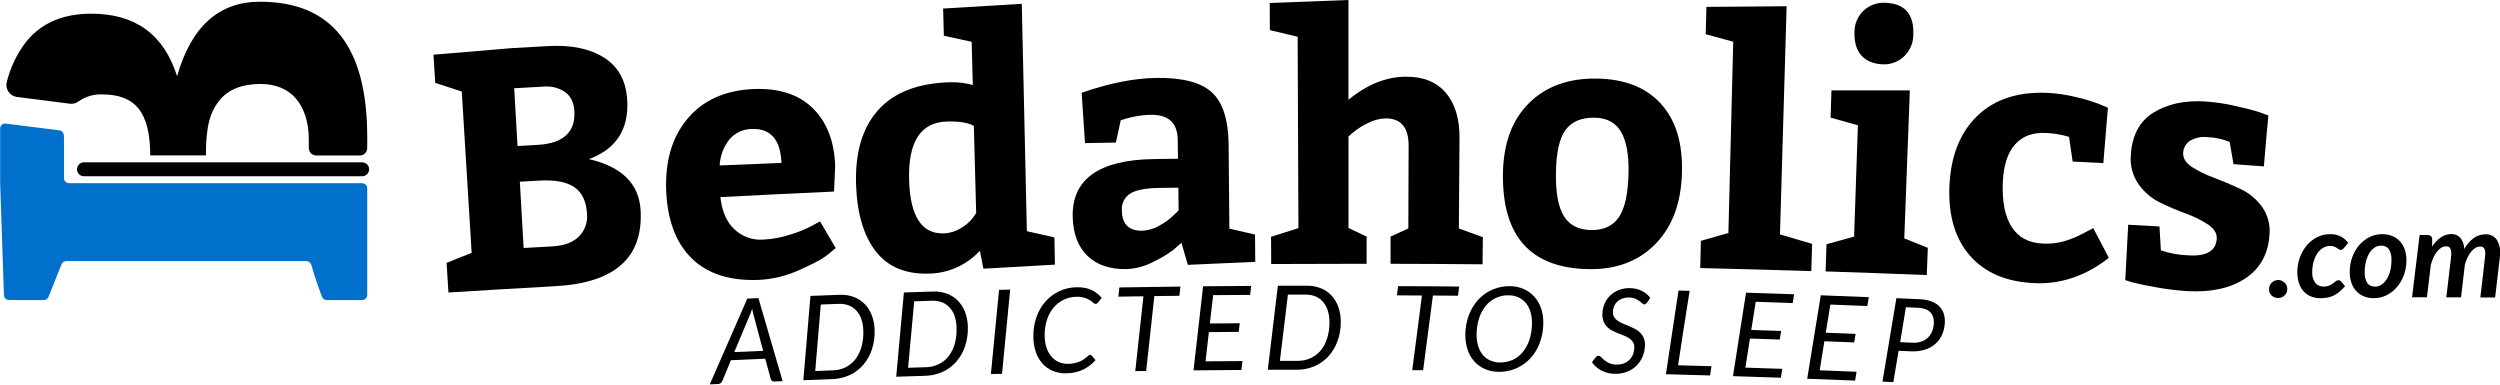
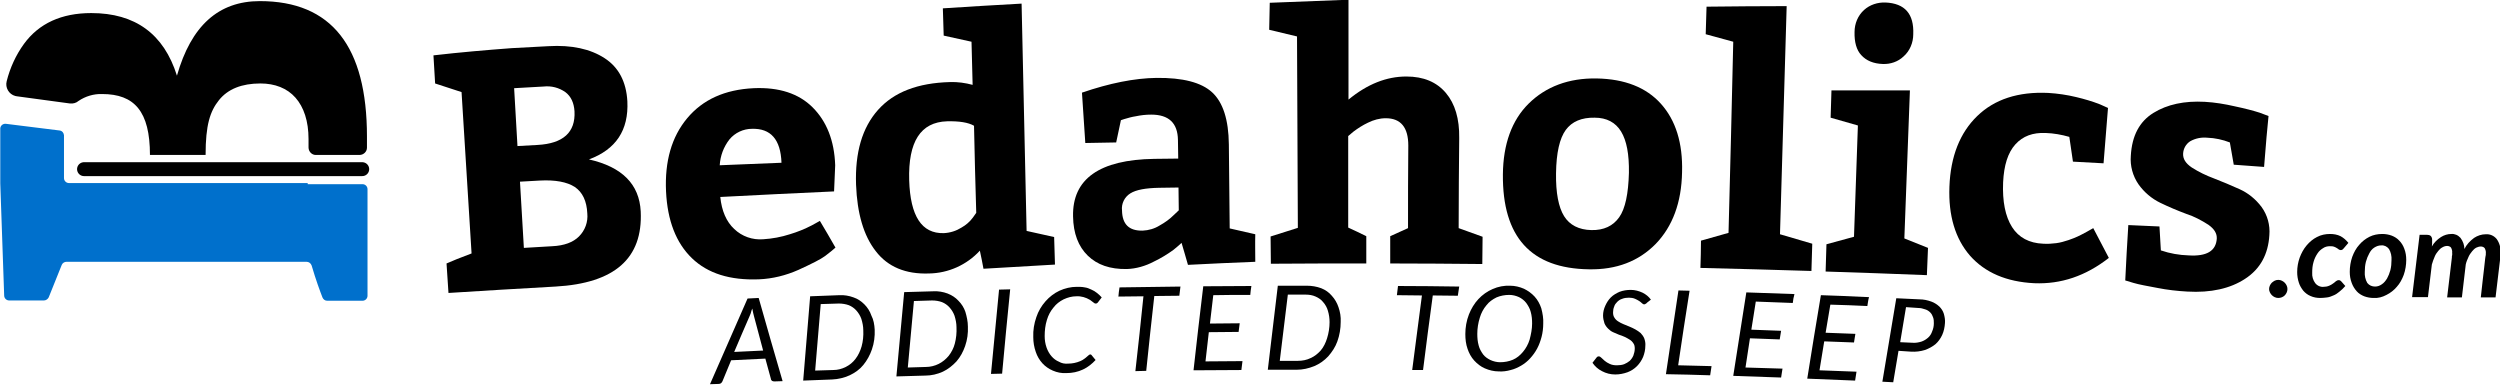
- <svg xmlns="http://www.w3.org/2000/svg" viewBox="0 0 898.61 138.14">
-   <defs>
-     <style>.cls-1{fill:#0070cc;}.cls-2{stroke:#000;stroke-linecap:round;stroke-miterlimit:10;stroke-width:5px;}</style>
-   </defs>
-   <g id="Layer_2" data-name="Layer 2">
-     <g id="Layer_1-2" data-name="Layer 1">
-       <path d="M184,17.3l13.06-.74q12.56-.69,20.23,4.26t8.18,15.45q.78,15.54-13.8,20.93,17.92,4.09,18.61,18.66c.82,16.87-9.37,25.8-30.56,27q-19.26,1.07-38.53,2.28l-.66-10.63q3-1.29,9-3.62-1.77-29-3.55-58-4.76-1.56-9.53-3.09-.31-5.07-.64-10.14Q170,18.43,184,17.3Zm.83,14.42q.6,10.38,1.19,20.77l7.17-.41Q207.06,51.3,206.46,40q-.26-4.65-3.29-6.87a11.66,11.66,0,0,0-7.76-2C191.9,31.32,188.38,31.51,184.87,31.72ZM194,64.91l-7.15.41q.69,11.91,1.37,23.82l10.18-.57q6.38-.36,9.6-3.47a10.18,10.18,0,0,0,3-8.25q-.36-6.6-4.46-9.5T194,64.91Z" />
-       <path d="M299.79,68.85q-20.43.93-40.85,2,.82,7.56,5,11.54a13.62,13.62,0,0,0,10.43,3.73A37.16,37.16,0,0,0,284,84.33a41.71,41.71,0,0,0,7.86-3.18l2.9-1.58q2.82,4.8,5.63,9.59-1.31,1.16-3.69,3c-1.6,1.21-4.81,2.85-9.63,5a39.58,39.58,0,0,1-14.21,3.44q-15.54.64-24.07-7.58t-9.31-24c-.51-10.83,2-19.59,7.56-26.26S260.56,32.43,270.9,32q13.64-.55,21.24,6.89t8.06,20.77C300.06,62.72,299.92,65.79,299.79,68.85ZM270.25,46.36a10.67,10.67,0,0,0-8.08,3.77,16.32,16.32,0,0,0-3.49,9.34q11.1-.48,22.21-.92Q280.4,46,270.25,46.36Z" />
-       <path d="M379.18,95.12q-12.85.7-25.7,1.46-.63-3.22-1.27-6.46a25.37,25.37,0,0,1-18.28,8.23q-12.6.38-19.13-8t-7.09-23.89q-.6-17.35,7.94-26.9t25.93-10a27.17,27.17,0,0,1,8.09,1q-.21-7.77-.41-15.54l-10-2.17L339,3.07q14.13-.88,28.27-1.7L369.1,83.1,379,85.33Q379.07,90.23,379.18,95.12Zm-28.3-18.55q-.42-15.66-.83-31.32-3.14-1.76-9.69-1.57-14.24.41-13.58,21.21.6,19.33,12.37,19a12.63,12.63,0,0,0,6.4-2,14,14,0,0,0,4.14-3.6Z" />
-       <path d="M451.2,94.12q-12.12.51-24.24,1.08-1.15-4-2.3-7.93c-.73.67-1.7,1.51-2.92,2.55a40.35,40.35,0,0,1-7,4.19,22.45,22.45,0,0,1-9.82,2.72c-6,.09-10.64-1.49-14.05-4.78s-5.18-8-5.3-14.09c-.27-13.46,9.46-20.41,29.21-20.69l8.64-.11-.09-6.73q-.1-9.18-9.64-9.06a30.92,30.92,0,0,0-5.56.58,27,27,0,0,0-4.07,1l-1.23.39c-.57,2.66-1.15,5.32-1.72,8l-11.11.2q-.61-9.06-1.21-18.1,14.9-5.17,26.83-5.33,14.13-.2,20,5.21t6,18.73l.27,30.23c3.07.7,6.15,1.41,9.22,2.13C451.15,87.59,451.18,90.85,451.2,94.12ZM403.25,75.7q.11,7.35,7.36,7.23a13,13,0,0,0,6.17-1.86,22.45,22.45,0,0,0,5.05-3.68l1.82-1.73c0-2.73-.06-5.47-.1-8.2l-7,.09q-7.14.11-10.25,2A6.53,6.53,0,0,0,403.25,75.7Z" />
-       <path d="M456.4,1.07Q470.54.5,484.7,0l0,35.86c6.76-5.55,13.72-8.32,20.83-8.29q9.3,0,14.23,5.87t4.85,16.25q-.12,16.22-.23,32.43L533,85.25,532.89,95q-16.53-.15-33.06-.18c0-3.26,0-6.53,0-9.79l6.39-2.92q0-14.87.1-29.74,0-9.78-8.13-9.81a14.36,14.36,0,0,0-6.43,1.64,25,25,0,0,0-5.19,3.24l-1.86,1.6q0,16.45,0,32.92,3.25,1.52,6.51,3.06c0,3.26,0,6.52,0,9.79q-17.14,0-34.29.09l-.06-9.79L466.71,82q-.15-34.4-.28-68.78l-10-2.4Z" />
-       <path d="M574,28.24q15,.24,23,9.06t7.57,24.58q-.36,16.4-9.47,25.75t-24,9.11c-20.8-.33-31.1-11.62-30.88-34.06q.15-16.41,9.29-25.54T574,28.24Zm-.85,14.06q-7.05-.11-10.4,4.37t-3.48,15.62q-.15,10.53,2.86,15.4t9.75,5q6.75.12,10-4.6t3.49-16q.18-9.91-2.75-14.8T573.19,42.3Z" />
-       <path d="M613.37,2.47q14.4-.15,28.82-.22-1.2,41-2.39,82l11.56,3.41q-.15,4.89-.31,9.79-19.95-.63-39.91-1.1.12-4.91.23-9.79l9.89-2.82Q622.15,49.32,623,15l-9.89-2.7Z" />
-       <path d="M658.3,32.5q14.09,0,28.18,0l-2,53.19,8.47,3.39-.39,9.79q-18.18-.72-36.36-1.31.16-4.89.32-9.78,5-1.38,9.92-2.73.69-20,1.37-40L658,42.28Q658.15,37.39,658.3,32.5Zm8.28-20.91A10.46,10.46,0,0,1,670,3.69,10.61,10.61,0,0,1,677.68,1q10.47.39,10.05,11.4a10.66,10.66,0,0,1-3.47,8,10.3,10.3,0,0,1-7.38,2.73c-3.39-.12-6-1.17-7.78-3.15S666.46,15.18,666.58,11.59Z" />
-       <path d="M752.41,82,758,92.68q-12.43,9.76-26.84,9.09-15.06-.7-23.06-9.85t-7.4-24.81q.66-16.38,10-25.43t25.5-8.29a54.1,54.1,0,0,1,10.11,1.53,60.74,60.74,0,0,1,8.45,2.57l2.91,1.25q-.81,9.94-1.64,19.89L745,58.07q-.65-4.44-1.3-8.88a32.62,32.62,0,0,0-8.48-1.39q-6.91-.33-10.9,4.09T719.9,65.48q-.45,10.39,3.17,16.07t11.22,6a23.88,23.88,0,0,0,4.68-.21,22.58,22.58,0,0,0,4.36-1.07c1.42-.5,2.52-.94,3.32-1.31s1.9-.92,3.29-1.67Z" />
-       <path d="M776.21,81.4l.51,8.6a35.29,35.29,0,0,0,10,1.79c6.45.38,9.82-1.63,10.08-6,.11-1.87-.9-3.55-3-5a35.75,35.75,0,0,0-7.91-3.95,101.69,101.69,0,0,1-9.4-4,20.46,20.46,0,0,1-7.79-6.62,15.73,15.73,0,0,1-2.79-10.32q.57-10.76,8.14-15.43t18.5-4a67.87,67.87,0,0,1,10.66,1.55q5.7,1.26,9,2.33l3.16,1.17q-.63,6.09-1.63,18.29L802.82,59,801.44,51a23.37,23.37,0,0,0-8.08-1.71,10,10,0,0,0-6.15,1.3A5.38,5.38,0,0,0,784.73,55c-.11,1.87.93,3.53,3.12,5a40,40,0,0,0,7.94,3.89q4.65,1.75,9.34,3.93A20.23,20.23,0,0,1,813,74.24a15,15,0,0,1,2.76,10.1q-.66,10.39-8.67,15.71t-20.84,4.59a94.93,94.93,0,0,1-10.73-1.28c-3.72-.66-6.6-1.24-8.61-1.76l-3-.9q.52-10,1.06-19.92Z" />
-       <path d="M25.22,37.29a4.27,4.27,0,0,0,3.05-.87,13.69,13.69,0,0,1,8.52-2.48C48.4,33.94,54,40.1,54,55.85H74c0-10.75,1.62-15.67,4.8-19.67s8.16-6,14.9-6c5.24,0,9.58,1.72,12.58,5.15S111,43.73,111,50.22v3a2.66,2.66,0,0,0,2.67,2.67h15.66A2.66,2.66,0,0,0,132,53.18v-3.9C132,16.84,119.31.62,93.48.62,78.63.62,68.77,9.54,63.65,27.39c-4.74-15-15-22.47-30.83-22.47C22.09,4.92,14,8.64,8.61,16.06A39.54,39.54,0,0,0,2.43,29.48a4.34,4.34,0,0,0,3.66,5.37Z" />
-       <path class="cls-1" d="M110.56,65.85H24.83A1.83,1.83,0,0,1,23,64V49.85c0-.44,0-.86-.05-1.28a1.84,1.84,0,0,0-1.6-1.72L2.05,44.42a1.79,1.79,0,0,0-2,1.66V65.76l1.37,40.32a1.83,1.83,0,0,0,1.83,1.77H15.73a1.82,1.82,0,0,0,1.7-1.15L22.12,95a1.84,1.84,0,0,1,1.7-1.15h86.3a1.82,1.82,0,0,1,1.75,1.31c1.57,5.37,2.86,8.85,3.86,11.51a1.82,1.82,0,0,0,1.71,1.18h12.73A1.83,1.83,0,0,0,132,106V67.68a1.83,1.83,0,0,0-1.83-1.83Z" />
-       <path d="M815.6,103.89a3.34,3.34,0,0,1,.26-1.29,2.91,2.91,0,0,1,.69-1,3.42,3.42,0,0,1,1.05-.69,3.24,3.24,0,0,1,2.59,0,3.42,3.42,0,0,1,1,.69,3.24,3.24,0,0,1,.71,1,3.34,3.34,0,0,1,.26,1.29,3.27,3.27,0,0,1-.26,1.29,3.31,3.31,0,0,1-.71,1,3.32,3.32,0,0,1-2.34.94,3.46,3.46,0,0,1-1.3-.25,3.42,3.42,0,0,1-1.05-.69,3,3,0,0,1-.69-1A3.27,3.27,0,0,1,815.6,103.89Z" />
-       <path d="M840.82,104.93a9.9,9.9,0,0,1-2.07,1.33,8.33,8.33,0,0,1-2.2.71,14.15,14.15,0,0,1-2.53.21,8.52,8.52,0,0,1-3.47-.67,7.17,7.17,0,0,1-2.61-1.88,8.34,8.34,0,0,1-1.62-2.95,12.38,12.38,0,0,1-.56-3.83,15.55,15.55,0,0,1,.87-5.2,14.19,14.19,0,0,1,2.45-4.36,12,12,0,0,1,3.72-3,10,10,0,0,1,4.71-1.12,8.32,8.32,0,0,1,3.78.78,8.22,8.22,0,0,1,2.78,2.36l-1.72,2a3.13,3.13,0,0,1-.44.36,1,1,0,0,1-.56.16,1.14,1.14,0,0,1-.68-.23c-.2-.15-.44-.32-.71-.49a5.18,5.18,0,0,0-1-.49,4.51,4.51,0,0,0-1.56-.23,4.57,4.57,0,0,0-2.37.68A6.49,6.49,0,0,0,833,91a10.26,10.26,0,0,0-1.37,3,13.71,13.71,0,0,0-.51,3.86,5.85,5.85,0,0,0,1.09,3.8,3.56,3.56,0,0,0,2.94,1.34,5.11,5.11,0,0,0,2.06-.36,6.34,6.34,0,0,0,1.38-.78q.57-.42,1-.78a1.52,1.52,0,0,1,1-.36,1,1,0,0,1,.51.14,1.55,1.55,0,0,1,.45.36l1.37,1.65A19.89,19.89,0,0,1,840.82,104.93Z" />
-       <path d="M853.21,107.18a9.43,9.43,0,0,1-3.44-.62,7.57,7.57,0,0,1-2.72-1.82,8.62,8.62,0,0,1-1.8-2.95,11.21,11.21,0,0,1-.65-4,15.62,15.62,0,0,1,.92-5.4,13.78,13.78,0,0,1,2.53-4.34,12,12,0,0,1,3.74-2.88,10.3,10.3,0,0,1,4.56-1,9.17,9.17,0,0,1,3.43.62,7.61,7.61,0,0,1,2.74,1.82,8.37,8.37,0,0,1,1.8,2.94,11.2,11.2,0,0,1,.66,4,15,15,0,0,1-.94,5.37,13.91,13.91,0,0,1-2.54,4.34,11.8,11.8,0,0,1-3.74,2.9A10,10,0,0,1,853.21,107.18Zm.48-4.14a4.1,4.1,0,0,0,2.44-.78,6.57,6.57,0,0,0,1.86-2.07,10.7,10.7,0,0,0,1.19-3,15.22,15.22,0,0,0,.41-3.62,6.93,6.93,0,0,0-.92-4,3.24,3.24,0,0,0-2.8-1.28,4.18,4.18,0,0,0-2.45.76,6.55,6.55,0,0,0-1.85,2.07,10.87,10.87,0,0,0-1.17,3,15.32,15.32,0,0,0-.42,3.64,6.92,6.92,0,0,0,.92,4A3.21,3.21,0,0,0,853.69,103Z" />
-       <path d="M867,106.85l2.72-22.39h2.73a2,2,0,0,1,1.31.4,1.53,1.53,0,0,1,.47,1.24v.06s0,.13,0,.3,0,.42,0,.76,0,.83-.06,1.45a11.28,11.28,0,0,1,3.26-3.41,6.77,6.77,0,0,1,3.69-1.12,4.07,4.07,0,0,1,3.26,1.37,6.73,6.73,0,0,1,1.38,4,12.06,12.06,0,0,1,3.48-4,7.24,7.24,0,0,1,4.15-1.29,4.68,4.68,0,0,1,3.87,1.69,7.58,7.58,0,0,1,1.36,4.87c0,.29,0,.6,0,.92a8.64,8.64,0,0,1-.09,1l-1.67,14.23h-5.32c.29-2.47.53-4.57.74-6.29s.37-3.16.5-4.31.23-2.06.3-2.72.13-1.16.17-1.51.06-.6.06-.72,0-.22,0-.3a3.16,3.16,0,0,0-.43-1.88,1.65,1.65,0,0,0-1.42-.58,3.28,3.28,0,0,0-1.61.44,5.53,5.53,0,0,0-1.49,1.26,9.61,9.61,0,0,0-1.31,2A17.88,17.88,0,0,0,886,95l-1.39,11.88h-5.3L881,92.62c0-.31,0-.6.07-.86s0-.52,0-.76a3.23,3.23,0,0,0-.43-1.88,1.61,1.61,0,0,0-1.41-.58,3.27,3.27,0,0,0-1.65.46,5.42,5.42,0,0,0-1.52,1.32,10.56,10.56,0,0,0-1.31,2.09,18.72,18.72,0,0,0-1,2.76l-1.4,11.68Z" />
-       <path d="M281.31,137l-3,.13a1.24,1.24,0,0,1-.83-.23,1.35,1.35,0,0,1-.43-.67q-1-3.65-2-7.3l-12.32.55c-1,2.51-2.08,5-3.11,7.52a1.89,1.89,0,0,1-.55.69,1.53,1.53,0,0,1-.86.33l-3.08.14q6.69-15.42,13.48-30.83l4-.18Q277,122.06,281.31,137Zm-17.38-10.44,10.37-.46L271,113.72q-.15-.54-.33-1.23c-.12-.46-.23-.95-.32-1.48-.18.54-.35,1-.54,1.53s-.36.9-.52,1.28Q266.59,120.18,263.93,126.54Z" />
-       <path d="M314.37,118.5a19.81,19.81,0,0,1-.95,7.06,16.49,16.49,0,0,1-3.1,5.55,14.5,14.5,0,0,1-4.87,3.68,16,16,0,0,1-6.26,1.48l-10.43.4q1.26-15.15,2.55-30.31l10.47-.39a12.88,12.88,0,0,1,5.09.76,10.82,10.82,0,0,1,3.92,2.53,11.82,11.82,0,0,1,2.55,4A15.44,15.44,0,0,1,314.37,118.5Zm-4.06.23a13.49,13.49,0,0,0-.72-4.09,8.68,8.68,0,0,0-1.79-3,7.17,7.17,0,0,0-2.72-1.87,8.91,8.91,0,0,0-3.57-.55l-6.48.24q-1,12-2,23.9l6.45-.24A11.09,11.09,0,0,0,304,132a10.2,10.2,0,0,0,3.48-2.89,13.08,13.08,0,0,0,2.18-4.46A19.05,19.05,0,0,0,310.31,118.73Z" />
-       <path d="M347.88,117.47a19.71,19.71,0,0,1-1,7,16.55,16.55,0,0,1-3.14,5.53,14.67,14.67,0,0,1-4.9,3.65,16,16,0,0,1-6.27,1.43l-10.43.33,2.76-30.29,10.48-.33a13,13,0,0,1,5.08.8,10.64,10.64,0,0,1,3.9,2.56,11.81,11.81,0,0,1,2.53,4A15.49,15.49,0,0,1,347.88,117.47Zm-4.06.19a13.25,13.25,0,0,0-.7-4.09,8.53,8.53,0,0,0-1.76-3,7.29,7.29,0,0,0-2.71-1.89,8.83,8.83,0,0,0-3.56-.58l-6.48.2q-1.11,11.94-2.21,23.89l6.45-.2a10.93,10.93,0,0,0,4.59-1.1A10.19,10.19,0,0,0,341,128a13,13,0,0,0,2.2-4.45A19,19,0,0,0,343.82,117.66Z" />
-       <path d="M360.17,134.36l-4,.1q1.46-15.14,2.93-30.27l4-.09Q361.63,119.22,360.17,134.36Z" />
-       <path d="M383.87,130.78a11.51,11.51,0,0,0,4.35-.88,7.48,7.48,0,0,0,1.39-.78c.38-.28.72-.53,1-.76l.71-.59a1,1,0,0,1,.53-.24.63.63,0,0,1,.32.07.91.91,0,0,1,.21.18l1.4,1.68a14.61,14.61,0,0,1-4.5,3.42,14.31,14.31,0,0,1-6,1.3,11.59,11.59,0,0,1-4.87-.87,10.09,10.09,0,0,1-3.69-2.63,11.91,11.91,0,0,1-2.37-4.08,16.57,16.57,0,0,1-.91-5.27,20.26,20.26,0,0,1,1.06-7.23,17.11,17.11,0,0,1,3.26-5.69,15.29,15.29,0,0,1,5-3.75,15.12,15.12,0,0,1,6.23-1.41,14.14,14.14,0,0,1,2.93.22,9.84,9.84,0,0,1,2.41.75,9.43,9.43,0,0,1,2,1.23,12.15,12.15,0,0,1,1.67,1.62l-1.32,1.66a2.14,2.14,0,0,1-.38.36,1,1,0,0,1-.53.14,1.19,1.19,0,0,1-.81-.4,8,8,0,0,0-1.17-.9,8.27,8.27,0,0,0-4.91-1.25,10.92,10.92,0,0,0-4.58,1.07,10.71,10.71,0,0,0-3.65,2.88,13.28,13.28,0,0,0-2.37,4.46,17.64,17.64,0,0,0-.77,5.83,13.06,13.06,0,0,0,.7,4.18,9.29,9.29,0,0,0,1.76,3.11,7.35,7.35,0,0,0,2.63,1.94A7.84,7.84,0,0,0,383.87,130.78Z" />
-       <path d="M424.3,103c-.13,1.11-.25,2.21-.38,3.32l-9,.1q-1.47,13.47-2.93,26.92l-3.92.06Q409.54,120,411,106.5l-9,.13c.11-1.1.23-2.21.35-3.31Q413.33,103.14,424.3,103Z" />
-       <path d="M449.35,106q-6.64,0-13.29.09c-.39,3.4-.79,6.79-1.18,10.19l10.74-.09c-.13,1-.25,2.07-.38,3.1l-10.72.09q-.58,5.25-1.19,10.5,6.63-.06,13.27-.1c-.13,1.06-.26,2.13-.38,3.2q-8.61.06-17.22.14,1.71-15.1,3.45-30.22,8.64-.07,17.28-.13C449.6,103.89,449.48,105,449.35,106Z" />
-       <path d="M481.93,115.71a19.72,19.72,0,0,1-1.2,7,16.62,16.62,0,0,1-3.29,5.43,14.7,14.7,0,0,1-5,3.51,15.83,15.83,0,0,1-6.31,1.25l-10.43,0q1.8-15.1,3.62-30.2l10.47,0a13,13,0,0,1,5.06.94,10.79,10.79,0,0,1,3.83,2.67,11.81,11.81,0,0,1,2.41,4.11A15.71,15.71,0,0,1,481.93,115.71Zm-4.06.09a13.47,13.47,0,0,0-.58-4.11,9,9,0,0,0-1.67-3.11,7.4,7.4,0,0,0-2.66-2,8.9,8.9,0,0,0-3.54-.68l-6.49,0q-1.44,11.9-2.88,23.81l6.45,0a10.92,10.92,0,0,0,4.62-1A10.26,10.26,0,0,0,474.7,126a12.89,12.89,0,0,0,2.33-4.38A18.84,18.84,0,0,0,477.87,115.8Z" />
-       <path d="M524.51,103c-.16,1.1-.31,2.2-.46,3.3l-9-.08q-1.77,13.42-3.51,26.85l-3.92,0q1.74-13.43,3.49-26.85l-9-.06.42-3.3Q513.53,102.87,524.51,103Z" />
-       <path d="M554.72,116.34a20.44,20.44,0,0,1-.63,4.85,18.67,18.67,0,0,1-1.62,4.22,15.83,15.83,0,0,1-2.48,3.47,15.17,15.17,0,0,1-3.22,2.61,15.42,15.42,0,0,1-3.84,1.63,15.79,15.79,0,0,1-4.32.53,12.26,12.26,0,0,1-5-1.06,10.91,10.91,0,0,1-3.76-2.79,12,12,0,0,1-2.36-4.21,16.16,16.16,0,0,1-.78-5.31A20.16,20.16,0,0,1,528,113.2a16.89,16.89,0,0,1,3.4-5.53,15,15,0,0,1,5.09-3.59,15.36,15.36,0,0,1,6.34-1.22,12.25,12.25,0,0,1,5,1.08,11.25,11.25,0,0,1,3.77,2.82A12.36,12.36,0,0,1,554,111,16,16,0,0,1,554.72,116.34Zm-4.06,0a13.7,13.7,0,0,0-.52-4.17,9.39,9.39,0,0,0-1.64-3.2,7.42,7.42,0,0,0-2.64-2.06,8.59,8.59,0,0,0-3.54-.77,10.57,10.57,0,0,0-4.61.94,10.35,10.35,0,0,0-3.64,2.81,13.72,13.72,0,0,0-2.4,4.45,19,19,0,0,0-.91,5.85,13.53,13.53,0,0,0,.54,4.16,9.39,9.39,0,0,0,1.64,3.18,7.27,7.27,0,0,0,2.62,2,8.46,8.46,0,0,0,3.52.76,10.71,10.71,0,0,0,4.63-.93,10.2,10.2,0,0,0,3.62-2.78,13.53,13.53,0,0,0,2.41-4.43A19.29,19.29,0,0,0,550.66,116.36Z" />
-       <path d="M592,108.82a2.06,2.06,0,0,1-.46.44.79.79,0,0,1-.51.15,1.15,1.15,0,0,1-.75-.39,11.35,11.35,0,0,0-1-.82,8,8,0,0,0-1.5-.84,5.8,5.8,0,0,0-2.21-.42,6.4,6.4,0,0,0-2.43.37,5.15,5.15,0,0,0-1.82,1.11,4.82,4.82,0,0,0-1.14,1.67,5.47,5.47,0,0,0-.43,2.07,3.19,3.19,0,0,0,.47,1.86,4.63,4.63,0,0,0,1.3,1.31,10.27,10.27,0,0,0,1.87,1l2.15.89c.73.31,1.44.64,2.14,1a7.78,7.78,0,0,1,1.87,1.35,6.1,6.1,0,0,1,1.28,1.91,6.22,6.22,0,0,1,.44,2.66,11.08,11.08,0,0,1-.83,4,10,10,0,0,1-2.2,3.29,10.16,10.16,0,0,1-3.4,2.19,11.16,11.16,0,0,1-4.42.75,10.59,10.59,0,0,1-4.79-1.17,9.82,9.82,0,0,1-3.43-3l1.43-1.84a1.27,1.27,0,0,1,.43-.37,1.07,1.07,0,0,1,.55-.14,1.31,1.31,0,0,1,.86.49,14.52,14.52,0,0,0,1.16,1.08,7.84,7.84,0,0,0,1.75,1.09,6.38,6.38,0,0,0,2.62.53,7.18,7.18,0,0,0,2.64-.4,5.78,5.78,0,0,0,2-1.24,5.71,5.71,0,0,0,1.3-1.94,7,7,0,0,0,.5-2.53,3.47,3.47,0,0,0-.46-1.94,4.42,4.42,0,0,0-1.3-1.32,9.19,9.19,0,0,0-1.85-1c-.69-.28-1.4-.56-2.14-.84a22.62,22.62,0,0,1-2.13-.95,7.71,7.71,0,0,1-1.85-1.33,6,6,0,0,1-1.29-1.94,7,7,0,0,1-.45-2.82,9.57,9.57,0,0,1,.76-3.54,8.87,8.87,0,0,1,2-3,9.59,9.59,0,0,1,3.14-2,10.31,10.31,0,0,1,4.13-.68,9.57,9.57,0,0,1,4.18,1,8.37,8.37,0,0,1,3,2.5Z" />
-       <path d="M603.18,131.3l12,.33c-.17,1.11-.33,2.21-.5,3.32q-7.95-.24-15.88-.44,2.25-15,4.53-30.08l4,.11Q605.19,117.92,603.18,131.3Z" />
-       <path d="M644.36,108.94l-13.28-.46q-.81,5.07-1.6,10.13l10.73.36c-.17,1-.33,2.06-.5,3.08L629,121.69q-.82,5.22-1.63,10.45l13.26.44-.51,3.19-17.21-.57q2.33-15,4.69-30,8.64.27,17.28.58C644.7,106.8,644.53,107.87,644.36,108.94Z" />
-       <path d="M671.2,110q-6.65-.28-13.28-.53-.84,5.06-1.66,10.12,5.37.19,10.73.42c-.17,1-.35,2-.52,3.07l-10.71-.41-1.68,10.43,13.25.52c-.18,1.06-.35,2.12-.53,3.18q-8.59-.35-17.21-.66,2.43-15,4.87-30,8.64.33,17.27.68C671.55,107.83,671.37,108.9,671.2,110Z" />
-       <path d="M682.44,126.09l-1.89,11.26-3.91-.17q2.48-15,5-30l8.37.37a13.85,13.85,0,0,1,4.17.76,7.76,7.76,0,0,1,2.86,1.76,6.74,6.74,0,0,1,1.61,2.6,9.08,9.08,0,0,1,.41,3.31,11.6,11.6,0,0,1-1,4.33,9.49,9.49,0,0,1-2.43,3.32,10.64,10.64,0,0,1-3.77,2.07,14.33,14.33,0,0,1-5,.58Zm2.63-15.66Q684,116.72,683,123l4.4.19a8.47,8.47,0,0,0,3.19-.4,6.41,6.41,0,0,0,2.37-1.42,6.59,6.59,0,0,0,1.53-2.27,8.9,8.9,0,0,0,.62-2.94,6.19,6.19,0,0,0-.26-2.2,4.4,4.4,0,0,0-1-1.7,4.79,4.79,0,0,0-1.78-1.14,7.92,7.92,0,0,0-2.54-.48Z" />
-       <line class="cls-2" x1="130.18" y1="60.85" x2="30.18" y2="60.85" />
+ <svg xmlns="http://www.w3.org/2000/svg" version="1.1" id="Layer_1" x="0px" y="0px" viewBox="-30 211.9 898.6 138.1" style="enable-background:new -30 211.9 898.6 138.1;" xml:space="preserve">
+   <style type="text/css">
+ 	.st0{fill:#0070CC;}
+ 	.st1{fill:none;stroke:#000000;stroke-width:5;stroke-linecap:round;stroke-miterlimit:10;}
+ </style>
+   <g id="Layer_2">
+     <g id="Layer_1-2">
+       <path d="M154,229.2l13.1-0.7c8.4-0.5,15.1,1,20.2,4.3c5.1,3.3,7.8,8.5,8.2,15.5c0.5,10.4-4.1,17.3-13.8,20.9    c11.9,2.7,18.1,8.9,18.6,18.7c0.8,16.9-9.4,25.8-30.6,27c-12.8,0.7-25.7,1.5-38.5,2.3l-0.7-10.6c2-0.9,5-2.1,9-3.6    c-1.2-19.3-2.4-38.7-3.6-58c-3.2-1-6.3-2.1-9.5-3.1c-0.2-3.4-0.4-6.8-0.6-10.1C135.3,230.7,144.7,229.9,154,229.2z M154.8,243.6    c0.4,6.9,0.8,13.8,1.2,20.8l7.2-0.4c9.2-0.5,13.7-4.5,13.3-12.1c-0.2-3.1-1.3-5.4-3.3-6.9c-2.3-1.6-5-2.3-7.8-2    C161.9,243.2,158.4,243.4,154.8,243.6L154.8,243.6z M164,276.8l-7.1,0.4c0.5,7.9,0.9,15.9,1.4,23.8l10.2-0.6    c4.3-0.2,7.5-1.4,9.6-3.5c2.2-2.2,3.3-5.2,3-8.3c-0.2-4.4-1.7-7.6-4.5-9.5C173.8,277.3,169.6,276.5,164,276.8z" />
+       <path d="M269.8,280.7c-13.6,0.6-27.2,1.3-40.9,2c0.5,5,2.2,8.9,5,11.5c2.8,2.7,6.6,4,10.4,3.7c3.3-0.2,6.5-0.8,9.6-1.8    c2.7-0.8,5.4-1.9,7.9-3.2l2.9-1.6c1.9,3.2,3.8,6.4,5.6,9.6c-0.9,0.8-2.1,1.8-3.7,3c-1.6,1.2-4.8,2.8-9.6,5    c-4.5,2-9.3,3.2-14.2,3.4c-10.4,0.4-18.4-2.1-24.1-7.6c-5.7-5.5-8.8-13.5-9.3-24c-0.5-10.8,2-19.6,7.6-26.3    c5.6-6.7,13.5-10.3,23.9-10.8c9.1-0.4,16.2,1.9,21.2,6.9s7.8,11.9,8.1,20.8C270.1,274.6,269.9,277.6,269.8,280.7z M240.3,258.2    c-3.1,0-6.1,1.4-8.1,3.8c-2.1,2.7-3.3,5.9-3.5,9.3c7.4-0.3,14.8-0.6,22.2-0.9C250.6,262,247,258,240.3,258.2z" />
+       <path d="M349.2,307c-8.6,0.5-17.1,1-25.7,1.5c-0.4-2.1-0.8-4.3-1.3-6.5c-4.7,5.1-11.3,8.1-18.3,8.2c-8.4,0.3-14.8-2.4-19.1-8    c-4.4-5.6-6.7-13.6-7.1-23.9c-0.4-11.6,2.2-20.5,7.9-26.9c5.7-6.4,14.3-9.7,25.9-10c2.7-0.1,5.5,0.3,8.1,1    c-0.1-5.2-0.3-10.4-0.4-15.5l-10-2.2l-0.3-9.8c9.4-0.6,18.8-1.2,28.3-1.7l1.8,81.7l9.9,2.2C349,300.5,349.1,303.7,349.2,307z     M320.9,288.4c-0.3-10.4-0.6-20.9-0.8-31.3c-2.1-1.2-5.3-1.7-9.7-1.6c-9.5,0.3-14,7.3-13.6,21.2c0.4,12.9,4.5,19.2,12.4,19    c2.3-0.1,4.5-0.8,6.4-2c1.6-0.9,3-2.1,4.1-3.6L320.9,288.4z" />
+       <path d="M421.2,306c-8.1,0.3-16.2,0.7-24.2,1.1c-0.8-2.7-1.5-5.3-2.3-7.9c-0.7,0.7-1.7,1.5-2.9,2.5c-2.2,1.6-4.5,3-7,4.2    c-3,1.6-6.4,2.6-9.8,2.7c-6,0.1-10.6-1.5-14-4.8c-3.4-3.3-5.2-8-5.3-14.1c-0.3-13.5,9.5-20.4,29.2-20.7l8.6-0.1l-0.1-6.7    c-0.1-6.1-3.3-9.1-9.6-9.1c-1.9,0-3.7,0.2-5.6,0.6c-1.4,0.2-2.7,0.6-4.1,1l-1.2,0.4c-0.6,2.7-1.1,5.3-1.7,8l-11.1,0.2    c-0.4-6-0.8-12.1-1.2-18.1c9.9-3.4,18.9-5.2,26.8-5.3c9.4-0.1,16.1,1.6,20,5.2c3.9,3.6,5.9,9.8,6,18.7l0.3,30.2    c3.1,0.7,6.1,1.4,9.2,2.1C421.1,299.5,421.2,302.7,421.2,306z M373.3,287.6c0.1,4.9,2.5,7.3,7.4,7.2c2.2-0.1,4.3-0.7,6.2-1.9    c1.8-1,3.5-2.2,5-3.7l1.8-1.7c0-2.7-0.1-5.5-0.1-8.2l-7,0.1c-4.8,0.1-8.2,0.7-10.3,2C374.2,282.7,373,285.1,373.3,287.6z" />
+       <path d="M426.4,212.9c9.4-0.4,18.9-0.7,28.3-1.1v35.9c6.8-5.6,13.7-8.3,20.8-8.3c6.2,0,10.9,2,14.2,5.9s4.9,9.3,4.8,16.2    c-0.1,10.8-0.2,21.6-0.2,32.4l8.6,3.1l-0.1,9.8c-11-0.1-22-0.2-33.1-0.2c0-3.3,0-6.5,0-9.8l6.4-2.9c0-9.9,0-19.8,0.1-29.7    c0-6.5-2.7-9.8-8.1-9.8c-2.2,0-4.4,0.6-6.4,1.6c-1.9,0.9-3.6,2-5.2,3.2l-1.9,1.6c0,11,0,21.9,0,32.9c2.2,1,4.3,2,6.5,3.1    c0,3.3,0,6.5,0,9.8c-11.4,0-22.9,0-34.3,0.1l-0.1-9.8l9.8-3.1c-0.1-22.9-0.2-45.9-0.3-68.8l-10-2.4L426.4,212.9z" />
+       <path d="M544,240.1c10,0.2,17.7,3.2,23,9.1c5.3,5.9,7.9,14.1,7.6,24.6c-0.2,10.9-3.4,19.5-9.5,25.8c-6.1,6.2-14.1,9.3-24,9.1    c-20.8-0.3-31.1-11.6-30.9-34.1c0.1-10.9,3.2-19.5,9.3-25.5S533.8,239.9,544,240.1z M543.2,254.2c-4.7-0.1-8.2,1.4-10.4,4.4    s-3.4,8.2-3.5,15.6c-0.1,7,0.9,12.2,2.9,15.4c2,3.2,5.3,4.9,9.8,5c4.5,0.1,7.8-1.5,10-4.6s3.3-8.5,3.5-16    c0.1-6.6-0.8-11.5-2.8-14.8C550.7,255.9,547.5,254.2,543.2,254.2L543.2,254.2z" />
+       <path d="M583.4,214.3c9.6-0.1,19.2-0.2,28.8-0.2c-0.8,27.3-1.6,54.7-2.4,82l11.6,3.4c-0.1,3.3-0.2,6.5-0.3,9.8    c-13.3-0.4-26.6-0.8-39.9-1.1c0.1-3.3,0.2-6.5,0.2-9.8l9.9-2.8c0.6-22.9,1.2-45.9,1.7-68.7l-9.9-2.7L583.4,214.3z" />
+       <path d="M628.3,244.4c9.4,0,18.8,0,28.2,0l-2,53.2l8.5,3.4l-0.4,9.8c-12.1-0.5-24.2-0.9-36.4-1.3c0.1-3.3,0.2-6.5,0.3-9.8    c3.3-0.9,6.6-1.8,9.9-2.7c0.5-13.3,0.9-26.7,1.4-40l-9.8-2.8C628.1,250.9,628.2,247.6,628.3,244.4z M636.6,223.4    c0-3,1.2-5.9,3.4-7.9c2.1-1.9,4.9-2.8,7.7-2.7c7,0.3,10.3,4.1,10,11.4c0,3-1.2,6-3.5,8c-2,1.9-4.7,2.8-7.4,2.7    c-3.4-0.1-6-1.2-7.8-3.2C637.3,229.9,636.5,227,636.6,223.4z" />
+       <path d="M722.4,293.9l5.6,10.7c-8.3,6.5-17.2,9.5-26.8,9.1c-10-0.5-17.7-3.8-23.1-9.9c-5.3-6.1-7.8-14.4-7.4-24.8    c0.4-10.9,3.8-19.4,10-25.4c6.2-6,14.7-8.8,25.5-8.3c3.4,0.2,6.8,0.7,10.1,1.5c2.9,0.7,5.7,1.5,8.5,2.6l2.9,1.3    c-0.5,6.6-1.1,13.3-1.6,19.9l-11-0.6c-0.4-3-0.9-5.9-1.3-8.9c-2.8-0.8-5.6-1.3-8.5-1.4c-4.6-0.2-8.2,1.1-10.9,4.1    s-4.1,7.5-4.4,13.6c-0.3,6.9,0.8,12.3,3.2,16.1s6.2,5.8,11.2,6c1.6,0.1,3.1,0,4.7-0.2c1.5-0.2,2.9-0.6,4.4-1.1    c1.4-0.5,2.5-0.9,3.3-1.3s1.9-0.9,3.3-1.7L722.4,293.9z" />
+       <path d="M746.2,293.3l0.5,8.6c3.2,1.1,6.6,1.7,10,1.8c6.5,0.4,9.8-1.6,10.1-6c0.1-1.9-0.9-3.5-3-5c-2.5-1.6-5.1-3-7.9-3.9    c-3.2-1.2-6.3-2.5-9.4-4c-3.1-1.5-5.8-3.8-7.8-6.6c-2.1-3-3.1-6.7-2.8-10.3c0.4-7.2,3.1-12.3,8.1-15.4c5-3.1,11.2-4.4,18.5-4    c3.6,0.2,7.2,0.8,10.7,1.6c3.8,0.8,6.8,1.6,9,2.3l3.2,1.2c-0.4,4.1-1,10.2-1.6,18.3l-10.9-0.8l-1.4-8c-2.6-1-5.3-1.6-8.1-1.7    c-2.1-0.2-4.3,0.2-6.2,1.3c-1.5,1-2.4,2.6-2.5,4.4c-0.1,1.9,0.9,3.5,3.1,5c2.5,1.6,5.2,2.9,7.9,3.9c3.1,1.2,6.2,2.5,9.3,3.9    c3.1,1.4,5.8,3.6,7.9,6.4c2.1,2.9,3.1,6.5,2.8,10.1c-0.4,6.9-3.3,12.2-8.7,15.7c-5.3,3.5-12.3,5.1-20.8,4.6    c-3.6-0.2-7.2-0.6-10.7-1.3c-3.7-0.7-6.6-1.2-8.6-1.8l-3-0.9c0.3-6.7,0.7-13.3,1.1-19.9L746.2,293.3z" />
+       <path d="M-4.8,249.1c1.1,0.1,2.2-0.2,3-0.9c2.5-1.7,5.5-2.6,8.5-2.5c11.6,0,17.2,6.2,17.2,21.9h20c0-10.8,1.6-15.7,4.8-19.7    s8.2-6,14.9-6c5.2,0,9.6,1.7,12.6,5.1c3,3.4,4.7,8.4,4.7,14.9v3c0,1.5,1.2,2.7,2.6,2.7c0,0,0,0,0,0h15.7c1.5,0,2.7-1.2,2.7-2.6    c0,0,0,0,0-0.1v-3.9c0-32.4-12.7-48.7-38.5-48.7c-14.9,0-24.7,8.9-29.8,26.8c-4.7-15-15-22.5-30.8-22.5    c-10.7,0-18.8,3.7-24.2,11.1c-2.9,4-5,8.6-6.2,13.4c-0.6,2.3,0.8,4.7,3.1,5.3c0.2,0,0.3,0.1,0.5,0.1L-4.8,249.1z" />
+       <path class="st0" d="M80.6,277.7H-5.2c-1,0-1.8-0.8-1.8-1.8c0,0,0,0,0,0v-14.1c0-0.4,0-0.9,0-1.3c-0.1-0.9-0.7-1.6-1.6-1.7    l-19.3-2.4c-1-0.1-1.9,0.6-2,1.6c0,0,0,0.1,0,0.1v19.7l1.4,40.3c0,1,0.8,1.8,1.8,1.8h12.5c0.7,0,1.4-0.5,1.7-1.1l4.7-11.7    c0.3-0.7,1-1.1,1.7-1.1h86.3c0.8,0,1.5,0.5,1.8,1.3c1.6,5.4,2.9,8.9,3.9,11.5c0.3,0.7,0.9,1.2,1.7,1.2h12.7c1,0,1.8-0.8,1.8-1.8    c0,0,0,0,0,0v-38.3c0-1-0.8-1.8-1.8-1.8l0,0H80.6z" />
+       <path d="M785.6,315.8c0-0.4,0.1-0.9,0.3-1.3c0.2-0.4,0.4-0.7,0.7-1c0.3-0.3,0.7-0.5,1-0.7c0.8-0.4,1.8-0.4,2.6,0    c0.4,0.2,0.7,0.4,1,0.7c0.3,0.3,0.5,0.6,0.7,1c0.2,0.4,0.3,0.8,0.3,1.3c0,0.4-0.1,0.9-0.3,1.3c-0.2,0.4-0.4,0.7-0.7,1    c-0.6,0.6-1.5,0.9-2.3,0.9c-0.4,0-0.9-0.1-1.3-0.3c-0.4-0.2-0.7-0.4-1-0.7c-0.3-0.3-0.5-0.6-0.7-1    C785.7,316.6,785.6,316.2,785.6,315.8z" />
+       <path d="M810.8,316.8c-0.6,0.5-1.3,1-2.1,1.3c-0.7,0.3-1.4,0.6-2.2,0.7c-0.8,0.1-1.7,0.2-2.5,0.2c-1.2,0-2.4-0.2-3.5-0.7    c-1-0.4-1.9-1.1-2.6-1.9c-0.7-0.9-1.3-1.9-1.6-2.9c-0.4-1.2-0.6-2.5-0.6-3.8c0-1.8,0.3-3.5,0.9-5.2c0.6-1.6,1.4-3.1,2.5-4.4    c1-1.2,2.3-2.3,3.7-3c1.5-0.8,3.1-1.1,4.7-1.1c1.3,0,2.6,0.2,3.8,0.8c1.1,0.6,2,1.4,2.8,2.4l-1.7,2c-0.1,0.1-0.3,0.3-0.4,0.4    c-0.2,0.1-0.4,0.2-0.6,0.2c-0.2,0-0.5-0.1-0.7-0.2c-0.2-0.2-0.4-0.3-0.7-0.5c-0.3-0.2-0.7-0.4-1-0.5c-0.5-0.2-1-0.2-1.6-0.2    c-0.8,0-1.7,0.2-2.4,0.7c-0.8,0.5-1.5,1.1-2,1.9c-0.6,0.9-1.1,1.9-1.4,3c-0.4,1.3-0.5,2.6-0.5,3.9c-0.1,1.4,0.3,2.7,1.1,3.8    c0.7,0.9,1.8,1.4,2.9,1.3c0.7,0,1.4-0.1,2.1-0.4c0.5-0.2,1-0.5,1.4-0.8c0.4-0.3,0.7-0.5,1-0.8c0.3-0.2,0.6-0.4,1-0.4    c0.2,0,0.4,0,0.5,0.1c0.2,0.1,0.3,0.2,0.5,0.4l1.4,1.6C812.3,315.5,811.6,316.2,810.8,316.8z" />
+       <path d="M823.2,319c-1.2,0-2.3-0.2-3.4-0.6c-1-0.4-2-1-2.7-1.8c-0.8-0.9-1.4-1.9-1.8-3c-0.5-1.3-0.7-2.6-0.7-4    c0-1.8,0.3-3.7,0.9-5.4c0.6-1.6,1.4-3.1,2.5-4.3c1-1.2,2.3-2.2,3.7-2.9c1.4-0.7,3-1,4.6-1c1.2,0,2.3,0.2,3.4,0.6    c1,0.4,2,1,2.7,1.8c0.8,0.8,1.4,1.8,1.8,2.9c0.5,1.3,0.7,2.6,0.7,4c0,1.8-0.3,3.7-0.9,5.4c-0.6,1.6-1.4,3.1-2.5,4.3    c-1,1.2-2.3,2.2-3.7,2.9C826.3,318.7,824.8,319.1,823.2,319z M823.7,314.9c0.9,0,1.7-0.3,2.4-0.8c0.8-0.5,1.4-1.3,1.9-2.1    c0.5-0.9,0.9-1.9,1.2-3c0.3-1.2,0.4-2.4,0.4-3.6c0.1-1.4-0.2-2.8-0.9-4c-0.7-0.9-1.7-1.4-2.8-1.3c-0.9,0-1.7,0.3-2.5,0.8    c-0.8,0.5-1.4,1.3-1.8,2.1c-0.5,0.9-0.9,1.9-1.2,3c-0.3,1.2-0.4,2.4-0.4,3.6c-0.1,1.4,0.2,2.8,0.9,4    C821.6,314.5,822.6,314.9,823.7,314.9L823.7,314.9z" />
+       <path d="M837,318.7l2.7-22.4h2.7c0.5,0,0.9,0.1,1.3,0.4c0.3,0.3,0.5,0.8,0.5,1.2v0.1c0,0,0,0.1,0,0.3c0,0.2,0,0.4,0,0.8    c0,0.3,0,0.8-0.1,1.4c0.8-1.4,1.9-2.5,3.3-3.4c1.1-0.7,2.4-1.1,3.7-1.1c1.2-0.1,2.4,0.4,3.3,1.4c0.9,1.2,1.4,2.6,1.4,4    c0.8-1.6,2-2.9,3.5-4c1.2-0.8,2.7-1.3,4.2-1.3c1.5-0.1,2.9,0.5,3.9,1.7c1,1.4,1.5,3.1,1.4,4.9c0,0.3,0,0.6,0,0.9    c0,0.3,0,0.7-0.1,1l-1.7,14.2h-5.3c0.3-2.5,0.5-4.6,0.7-6.3s0.4-3.2,0.5-4.3s0.2-2.1,0.3-2.7s0.1-1.2,0.2-1.5s0.1-0.6,0.1-0.7    s0-0.2,0-0.3c0.1-0.7-0.1-1.3-0.4-1.9c-0.3-0.4-0.9-0.6-1.4-0.6c-0.6,0-1.1,0.2-1.6,0.4c-0.6,0.3-1.1,0.8-1.5,1.3    c-0.5,0.6-1,1.3-1.3,2c-0.4,0.9-0.8,1.8-1,2.7l-1.4,11.9h-5.3l1.7-14.3c0-0.3,0-0.6,0.1-0.9s0-0.5,0-0.8c0.1-0.7-0.1-1.3-0.4-1.9    c-0.3-0.4-0.9-0.6-1.4-0.6c-0.6,0-1.2,0.2-1.7,0.5c-0.6,0.3-1.1,0.8-1.5,1.3c-0.5,0.6-1,1.3-1.3,2.1c-0.4,0.9-0.7,1.8-1,2.8    l-1.4,11.7H837z" />
+       <path d="M251.3,348.9l-3,0.1c-0.3,0-0.6-0.1-0.8-0.2c-0.2-0.2-0.4-0.4-0.4-0.7c-0.7-2.4-1.3-4.9-2-7.3l-12.3,0.6    c-1,2.5-2.1,5-3.1,7.5c-0.1,0.3-0.3,0.5-0.5,0.7c-0.2,0.2-0.5,0.3-0.9,0.3l-3.1,0.1c4.5-10.3,9-20.6,13.5-30.8l4-0.2    C245.5,329,248.4,338.9,251.3,348.9z M233.9,338.4l10.4-0.5l-3.3-12.4c-0.1-0.4-0.2-0.8-0.3-1.2s-0.2-1-0.3-1.5    c-0.2,0.5-0.4,1-0.5,1.5s-0.4,0.9-0.5,1.3C237.5,329.9,235.7,334.2,233.9,338.4L233.9,338.4z" />
+       <path d="M284.4,330.4c0.1,2.4-0.2,4.8-1,7.1c-0.7,2-1.7,3.9-3.1,5.6c-1.3,1.6-3,2.8-4.9,3.7c-2,0.9-4.1,1.4-6.3,1.5l-10.4,0.4    c0.8-10.1,1.7-20.2,2.5-30.3l10.5-0.4c1.7-0.1,3.5,0.2,5.1,0.8c1.5,0.5,2.8,1.4,3.9,2.5c1.1,1.1,2,2.5,2.5,4    C284,326.8,284.3,328.6,284.4,330.4z M280.3,330.6c0-1.4-0.3-2.8-0.7-4.1c-0.4-1.1-1-2.1-1.8-3c-0.7-0.8-1.7-1.5-2.7-1.9    c-1.1-0.4-2.4-0.6-3.6-0.6l-6.5,0.2c-0.7,8-1.3,16-2,23.9l6.5-0.2c1.6,0,3.1-0.4,4.5-1.1c1.4-0.7,2.6-1.7,3.5-2.9    c1-1.3,1.7-2.8,2.2-4.5C280.2,334.6,280.4,332.6,280.3,330.6z" />
+       <path d="M317.9,329.3c0.1,2.4-0.2,4.7-1,7c-0.7,2-1.7,3.9-3.1,5.5c-1.4,1.5-3,2.8-4.9,3.7c-2,0.9-4.1,1.4-6.3,1.4l-10.4,0.3    l2.8-30.3l10.5-0.3c1.7-0.1,3.5,0.2,5.1,0.8c1.5,0.6,2.8,1.4,3.9,2.6c1.1,1.1,2,2.5,2.5,4C317.5,325.7,317.9,327.5,317.9,329.3z     M313.8,329.5c0-1.4-0.3-2.8-0.7-4.1c-0.4-1.1-1-2.1-1.8-3c-0.7-0.8-1.7-1.5-2.7-1.9c-1.1-0.4-2.3-0.6-3.6-0.6l-6.5,0.2    c-0.7,8-1.5,15.9-2.2,23.9l6.5-0.2c1.6,0,3.2-0.4,4.6-1.1c1.4-0.7,2.6-1.7,3.6-2.9c1-1.3,1.8-2.8,2.2-4.4    C313.7,333.5,313.9,331.5,313.8,329.5z" />
+       <path d="M330.2,346.2l-4,0.1c1-10.1,1.9-20.2,2.9-30.3l4-0.1C332.1,326,331.1,336.1,330.2,346.2z" />
+       <path d="M353.9,342.6c1.5,0,3-0.3,4.4-0.9c0.5-0.2,1-0.5,1.4-0.8c0.4-0.3,0.7-0.5,1-0.8l0.7-0.6c0.1-0.1,0.3-0.2,0.5-0.2    c0.1,0,0.2,0,0.3,0.1c0.1,0,0.1,0.1,0.2,0.2l1.4,1.7c-1.3,1.4-2.8,2.6-4.5,3.4c-1.9,0.9-3.9,1.3-6,1.3c-1.7,0.1-3.3-0.2-4.9-0.9    c-1.4-0.6-2.7-1.5-3.7-2.6c-1.1-1.2-1.9-2.6-2.4-4.1c-0.6-1.7-0.9-3.5-0.9-5.3c-0.1-2.5,0.3-4.9,1.1-7.2c0.7-2.1,1.8-4,3.3-5.7    c1.4-1.6,3.1-2.9,5-3.8c2-0.9,4.1-1.4,6.2-1.4c1,0,2,0,2.9,0.2c0.8,0.1,1.6,0.4,2.4,0.8c0.7,0.3,1.4,0.7,2,1.2    c0.6,0.5,1.2,1,1.7,1.6l-1.3,1.7c-0.1,0.1-0.2,0.3-0.4,0.4c-0.2,0.1-0.3,0.1-0.5,0.1c-0.3,0-0.6-0.2-0.8-0.4    c-0.4-0.3-0.8-0.6-1.2-0.9c-1.5-0.9-3.2-1.4-4.9-1.3c-1.6,0-3.1,0.4-4.6,1.1c-1.4,0.7-2.7,1.7-3.6,2.9c-1.1,1.3-1.9,2.8-2.4,4.5    c-0.6,1.9-0.8,3.9-0.8,5.8c0,1.4,0.2,2.8,0.7,4.2c0.4,1.1,1,2.2,1.8,3.1c0.7,0.8,1.6,1.5,2.6,1.9    C351.6,342.5,352.7,342.7,353.9,342.6z" />
+       <path d="M394.3,314.9c-0.1,1.1-0.3,2.2-0.4,3.3l-9,0.1c-1,9-2,18-2.9,26.9l-3.9,0.1c1-8.9,2-17.9,2.9-26.9l-9,0.1    c0.1-1.1,0.2-2.2,0.4-3.3C379.7,315.1,387,315,394.3,314.9z" />
+       <path d="M419.4,317.9c-4.4,0-8.9,0-13.3,0.1c-0.4,3.4-0.8,6.8-1.2,10.2l10.7-0.1c-0.1,1-0.3,2.1-0.4,3.1l-10.7,0.1    c-0.4,3.5-0.8,7-1.2,10.5c4.4,0,8.8-0.1,13.3-0.1c-0.1,1.1-0.3,2.1-0.4,3.2c-5.7,0-11.5,0.1-17.2,0.1c1.1-10.1,2.3-20.1,3.5-30.2    c5.8,0,11.5-0.1,17.3-0.1C419.6,315.8,419.5,316.9,419.4,317.9z" />
+       <path d="M451.9,327.6c0,2.4-0.4,4.8-1.2,7c-0.7,2-1.9,3.8-3.3,5.4c-1.4,1.5-3.1,2.7-5,3.5c-2,0.8-4.1,1.3-6.3,1.3h-10.4    c1.2-10.1,2.4-20.1,3.6-30.2h10.5c1.7,0,3.5,0.3,5.1,0.9c1.5,0.6,2.8,1.5,3.8,2.7c1.1,1.2,1.9,2.6,2.4,4.1    C451.7,324,452,325.8,451.9,327.6z M447.9,327.7c0-1.4-0.2-2.8-0.6-4.1c-0.3-1.1-0.9-2.2-1.7-3.1c-0.7-0.9-1.6-1.5-2.7-2    c-1.1-0.5-2.3-0.7-3.5-0.7h-6.5c-1,7.9-1.9,15.9-2.9,23.8h6.5c1.6,0,3.2-0.3,4.6-1c1.4-0.6,2.6-1.6,3.6-2.7    c1.1-1.3,1.8-2.8,2.3-4.4C447.6,331.6,447.9,329.6,447.9,327.7z" />
+       <path d="M494.5,314.9c-0.2,1.1-0.3,2.2-0.5,3.3l-9-0.1c-1.2,8.9-2.4,17.9-3.5,26.8h-3.9c1.2-9,2.3-17.9,3.5-26.8l-9-0.1l0.4-3.3    C479.9,314.7,487.2,314.8,494.5,314.9z" />
+       <path d="M524.7,328.2c0,1.6-0.2,3.3-0.6,4.8c-0.4,1.5-0.9,2.9-1.6,4.2c-0.7,1.3-1.5,2.4-2.5,3.5c-0.9,1-2,1.9-3.2,2.6    c-1.2,0.7-2.5,1.3-3.8,1.6c-1.4,0.4-2.9,0.6-4.3,0.5c-1.7,0-3.4-0.4-5-1.1c-1.4-0.6-2.7-1.6-3.8-2.8c-1.1-1.2-1.9-2.7-2.4-4.2    c-0.6-1.7-0.8-3.5-0.8-5.3c0-2.4,0.4-4.8,1.3-7.1c0.8-2,1.9-3.9,3.4-5.5c1.4-1.5,3.2-2.8,5.1-3.6c2-0.9,4.2-1.3,6.3-1.2    c1.7,0,3.4,0.4,5,1.1c1.4,0.7,2.7,1.6,3.8,2.8c1.1,1.2,1.9,2.7,2.4,4.2C524.5,324.6,524.8,326.4,524.7,328.2z M520.7,328.2    c0-1.4-0.1-2.8-0.5-4.2c-0.3-1.2-0.9-2.2-1.6-3.2c-0.7-0.9-1.6-1.6-2.6-2.1c-1.1-0.5-2.3-0.8-3.5-0.8c-1.6,0-3.2,0.3-4.6,0.9    c-1.4,0.7-2.7,1.6-3.6,2.8c-1.1,1.3-1.9,2.8-2.4,4.5c-0.6,1.9-0.9,3.9-0.9,5.8c0,1.4,0.1,2.8,0.5,4.2c0.3,1.2,0.9,2.2,1.6,3.2    c0.7,0.9,1.6,1.5,2.6,2c1.1,0.5,2.3,0.8,3.5,0.8c1.6,0,3.2-0.3,4.6-0.9c1.4-0.6,2.6-1.6,3.6-2.8c1.1-1.3,1.9-2.8,2.4-4.4    C520.3,332.1,520.7,330.2,520.7,328.2L520.7,328.2z" />
+       <path d="M562,320.7c-0.1,0.2-0.3,0.3-0.5,0.4c-0.1,0.1-0.3,0.2-0.5,0.2c-0.3,0-0.6-0.2-0.8-0.4c-0.3-0.3-0.7-0.6-1-0.8    c-0.5-0.3-1-0.6-1.5-0.8c-0.7-0.3-1.5-0.4-2.2-0.4c-0.8,0-1.7,0.1-2.4,0.4c-0.7,0.2-1.3,0.6-1.8,1.1c-0.5,0.5-0.9,1-1.1,1.7    c-0.3,0.7-0.4,1.4-0.4,2.1c0,0.7,0.1,1.3,0.5,1.9c0.3,0.5,0.8,1,1.3,1.3c0.6,0.4,1.2,0.7,1.9,1l2.2,0.9c0.7,0.3,1.4,0.6,2.1,1    c0.7,0.4,1.3,0.8,1.9,1.3c0.5,0.5,1,1.2,1.3,1.9c0.3,0.8,0.5,1.8,0.4,2.7c0,1.4-0.3,2.7-0.8,4c-0.5,1.2-1.3,2.4-2.2,3.3    c-1,1-2.1,1.7-3.4,2.2c-1.4,0.5-2.9,0.8-4.4,0.8c-1.7,0-3.3-0.4-4.8-1.2c-1.4-0.7-2.5-1.7-3.4-3l1.4-1.8c0.1-0.2,0.3-0.3,0.4-0.4    c0.2-0.1,0.4-0.1,0.5-0.1c0.3,0,0.6,0.2,0.9,0.5c0.4,0.4,0.8,0.7,1.2,1.1c0.5,0.4,1.1,0.8,1.8,1.1c0.8,0.4,1.7,0.5,2.6,0.5    c0.9,0,1.8-0.1,2.6-0.4c0.7-0.3,1.4-0.7,2-1.2c0.6-0.6,1-1.2,1.3-1.9c0.3-0.8,0.5-1.7,0.5-2.5c0-0.7-0.1-1.4-0.5-1.9    c-0.3-0.5-0.8-1-1.3-1.3c-0.6-0.4-1.2-0.7-1.8-1c-0.7-0.3-1.4-0.6-2.1-0.8c-0.7-0.3-1.4-0.6-2.1-0.9c-0.7-0.3-1.3-0.8-1.8-1.3    c-0.6-0.6-1-1.2-1.3-1.9c-0.3-0.9-0.5-1.9-0.5-2.8c0-1.2,0.3-2.4,0.8-3.5c0.5-1.1,1.1-2.1,2-3c0.9-0.9,2-1.5,3.1-2    c1.3-0.5,2.7-0.7,4.1-0.7c1.5,0,2.9,0.4,4.2,1c1.2,0.6,2.2,1.4,3,2.5L562,320.7z" />
+       <path d="M573.2,343.2l12,0.3c-0.2,1.1-0.3,2.2-0.5,3.3c-5.3-0.2-10.6-0.3-15.9-0.4c1.5-10,3-20,4.5-30.1l4,0.1    C575.9,325.3,574.5,334.2,573.2,343.2z" />
+       <path d="M614.4,320.8l-13.3-0.5c-0.5,3.4-1.1,6.8-1.6,10.1l10.7,0.4c-0.2,1-0.3,2.1-0.5,3.1l-10.7-0.4c-0.5,3.5-1.1,7-1.6,10.5    l13.3,0.4l-0.5,3.2l-17.2-0.6c1.6-10,3.1-20,4.7-30c5.8,0.2,11.5,0.4,17.3,0.6C614.7,318.7,614.5,319.7,614.4,320.8z" />
+       <path d="M641.2,321.9c-4.4-0.2-8.9-0.4-13.3-0.5c-0.6,3.4-1.1,6.7-1.7,10.1c3.6,0.1,7.2,0.3,10.7,0.4c-0.2,1-0.3,2-0.5,3.1    l-10.7-0.4l-1.7,10.4l13.3,0.5c-0.2,1.1-0.3,2.1-0.5,3.2c-5.7-0.2-11.5-0.5-17.2-0.7c1.6-10,3.2-20,4.9-30    c5.8,0.2,11.5,0.4,17.3,0.7C641.5,319.7,641.4,320.8,641.2,321.9z" />
+       <path d="M652.4,338l-1.9,11.3l-3.9-0.2c1.7-10,3.3-20,5-30l8.4,0.4c1.4,0,2.8,0.3,4.2,0.8c1.1,0.4,2,1,2.9,1.8    c0.7,0.7,1.3,1.6,1.6,2.6c0.3,1.1,0.5,2.2,0.4,3.3c-0.1,1.5-0.4,3-1,4.3c-0.6,1.3-1.4,2.4-2.4,3.3c-1.1,0.9-2.4,1.6-3.8,2.1    c-1.6,0.5-3.3,0.7-5,0.6L652.4,338z M655.1,322.3c-0.7,4.2-1.4,8.4-2.1,12.6l4.4,0.2c1.1,0.1,2.2-0.1,3.2-0.4    c0.9-0.3,1.7-0.8,2.4-1.4c0.7-0.6,1.2-1.4,1.5-2.3c0.4-0.9,0.6-1.9,0.6-2.9c0-0.7,0-1.5-0.3-2.2c-0.2-0.6-0.5-1.2-1-1.7    c-0.5-0.5-1.1-0.9-1.8-1.1c-0.8-0.3-1.7-0.5-2.5-0.5L655.1,322.3z" />
+       <line class="st1" x1="100.2" y1="272.7" x2="0.2" y2="272.7" />
    </g>
  </g>
</svg>
